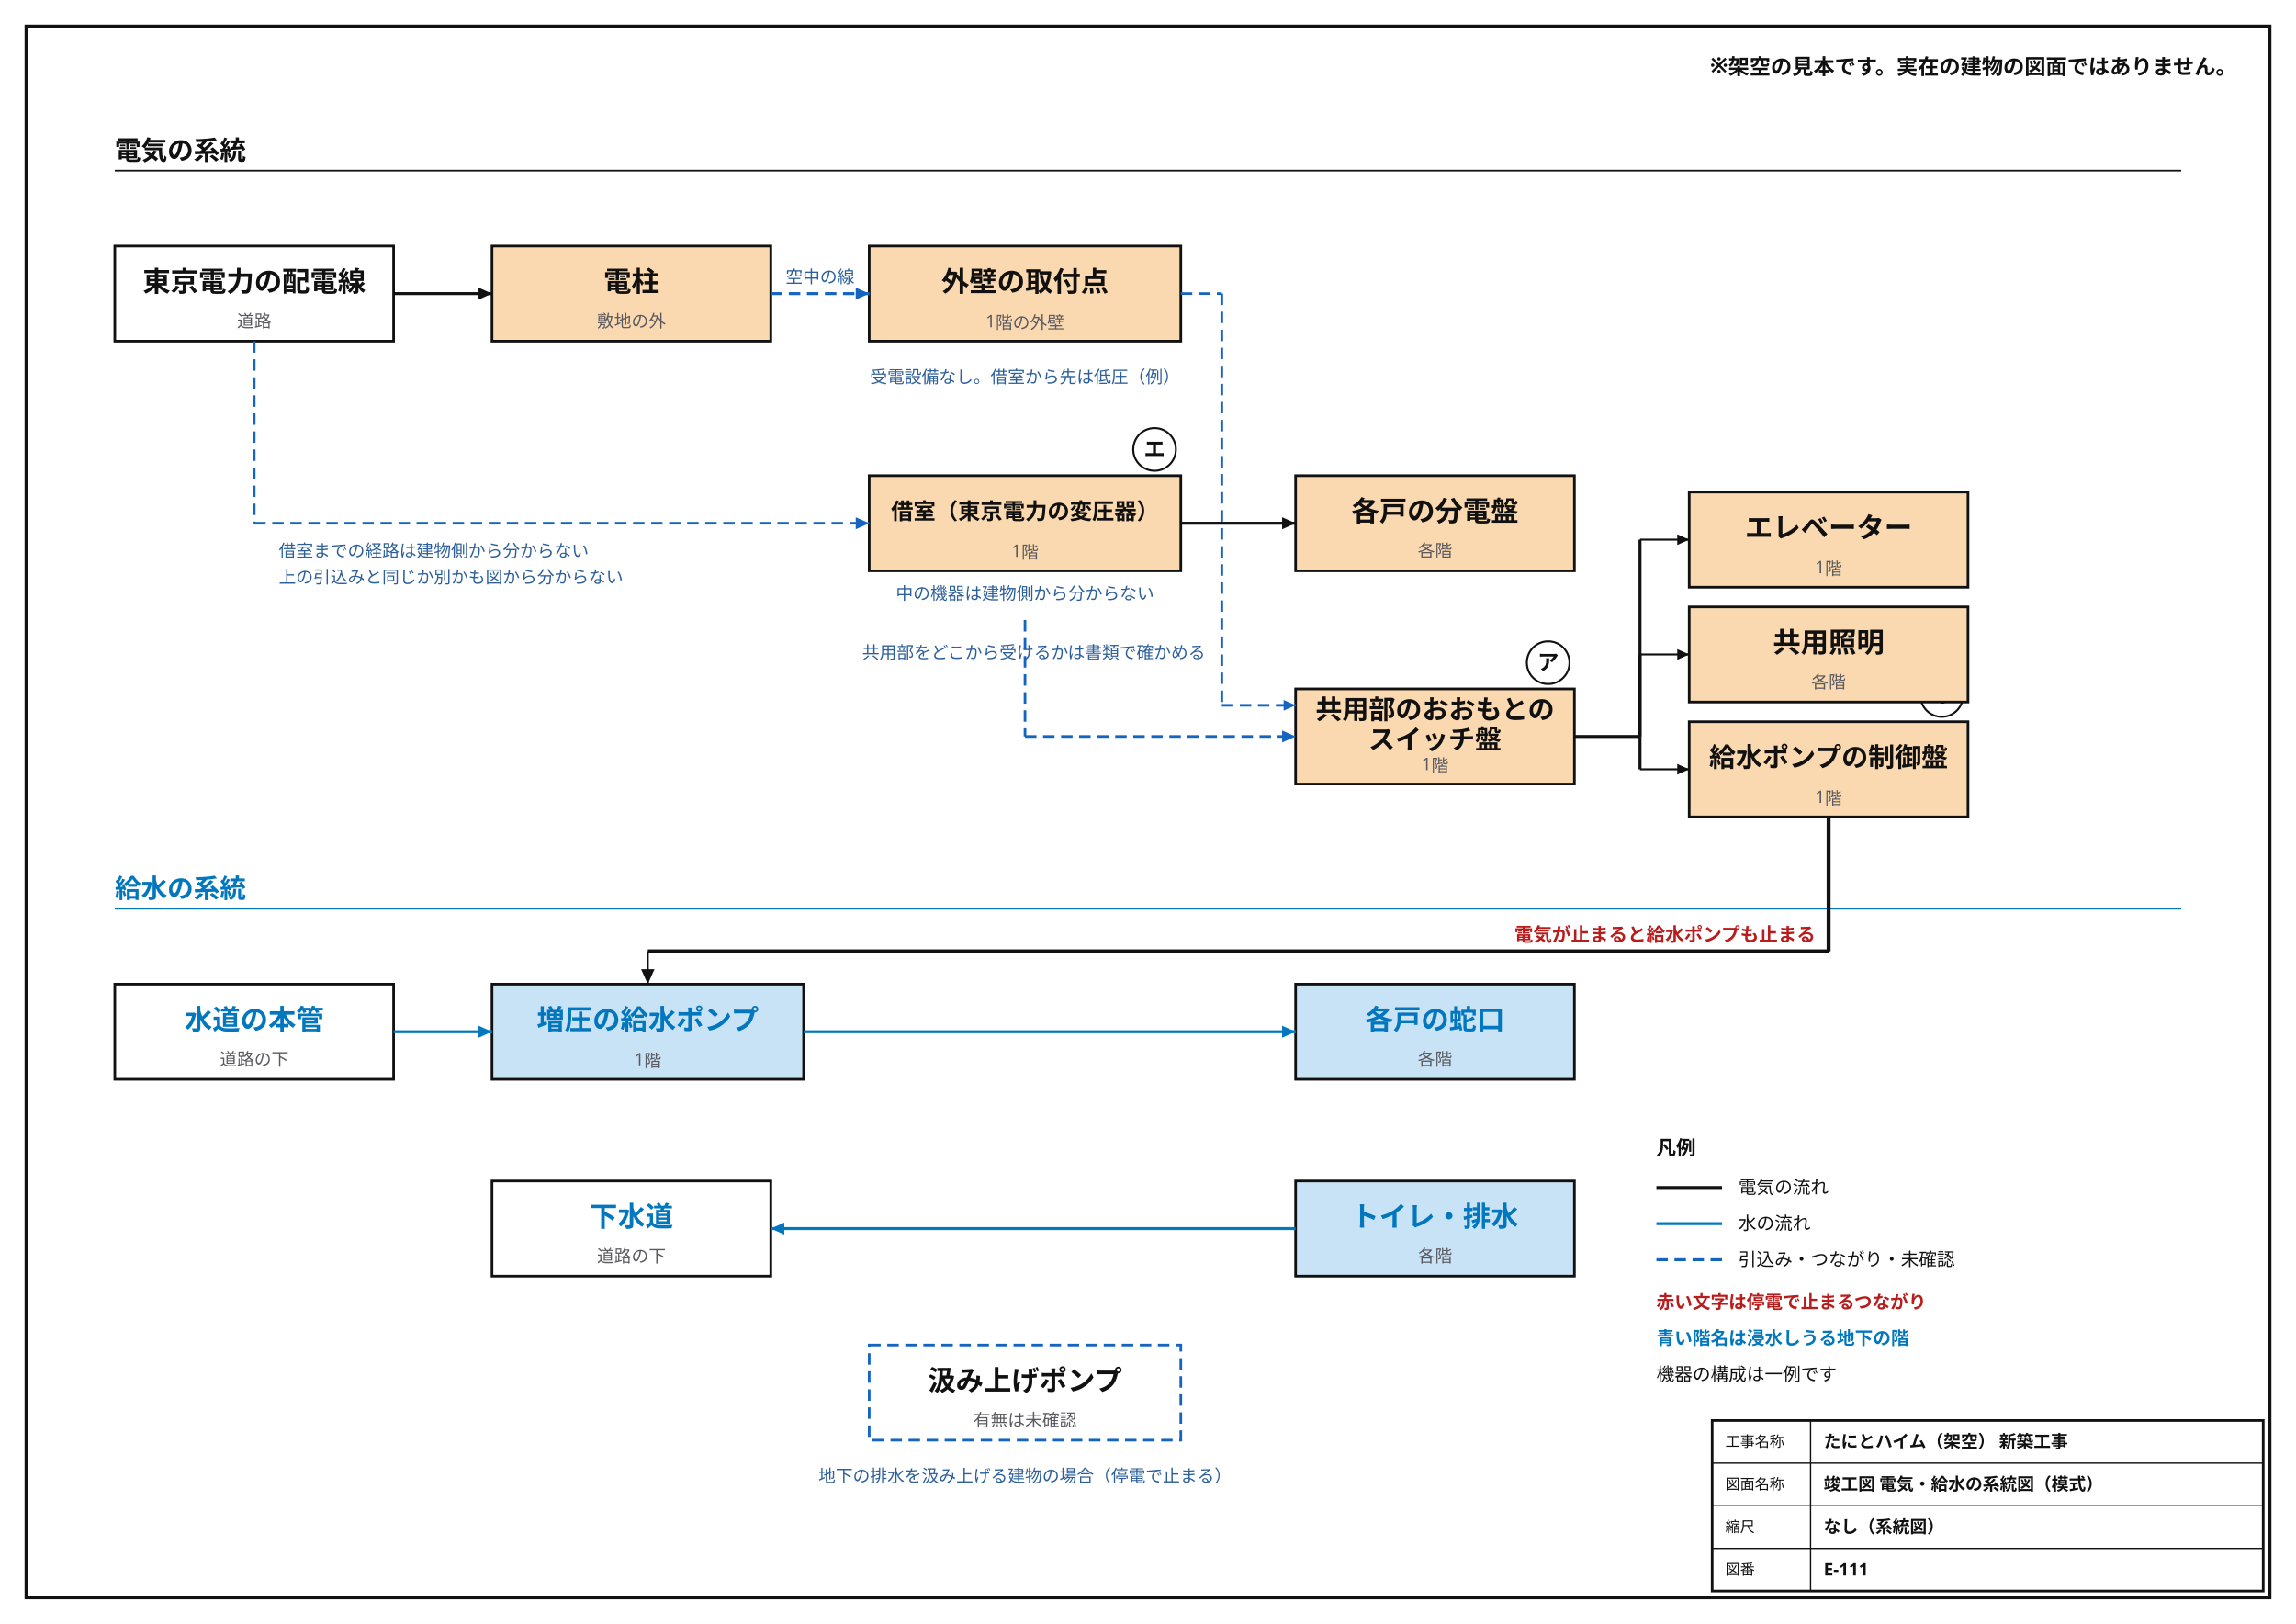
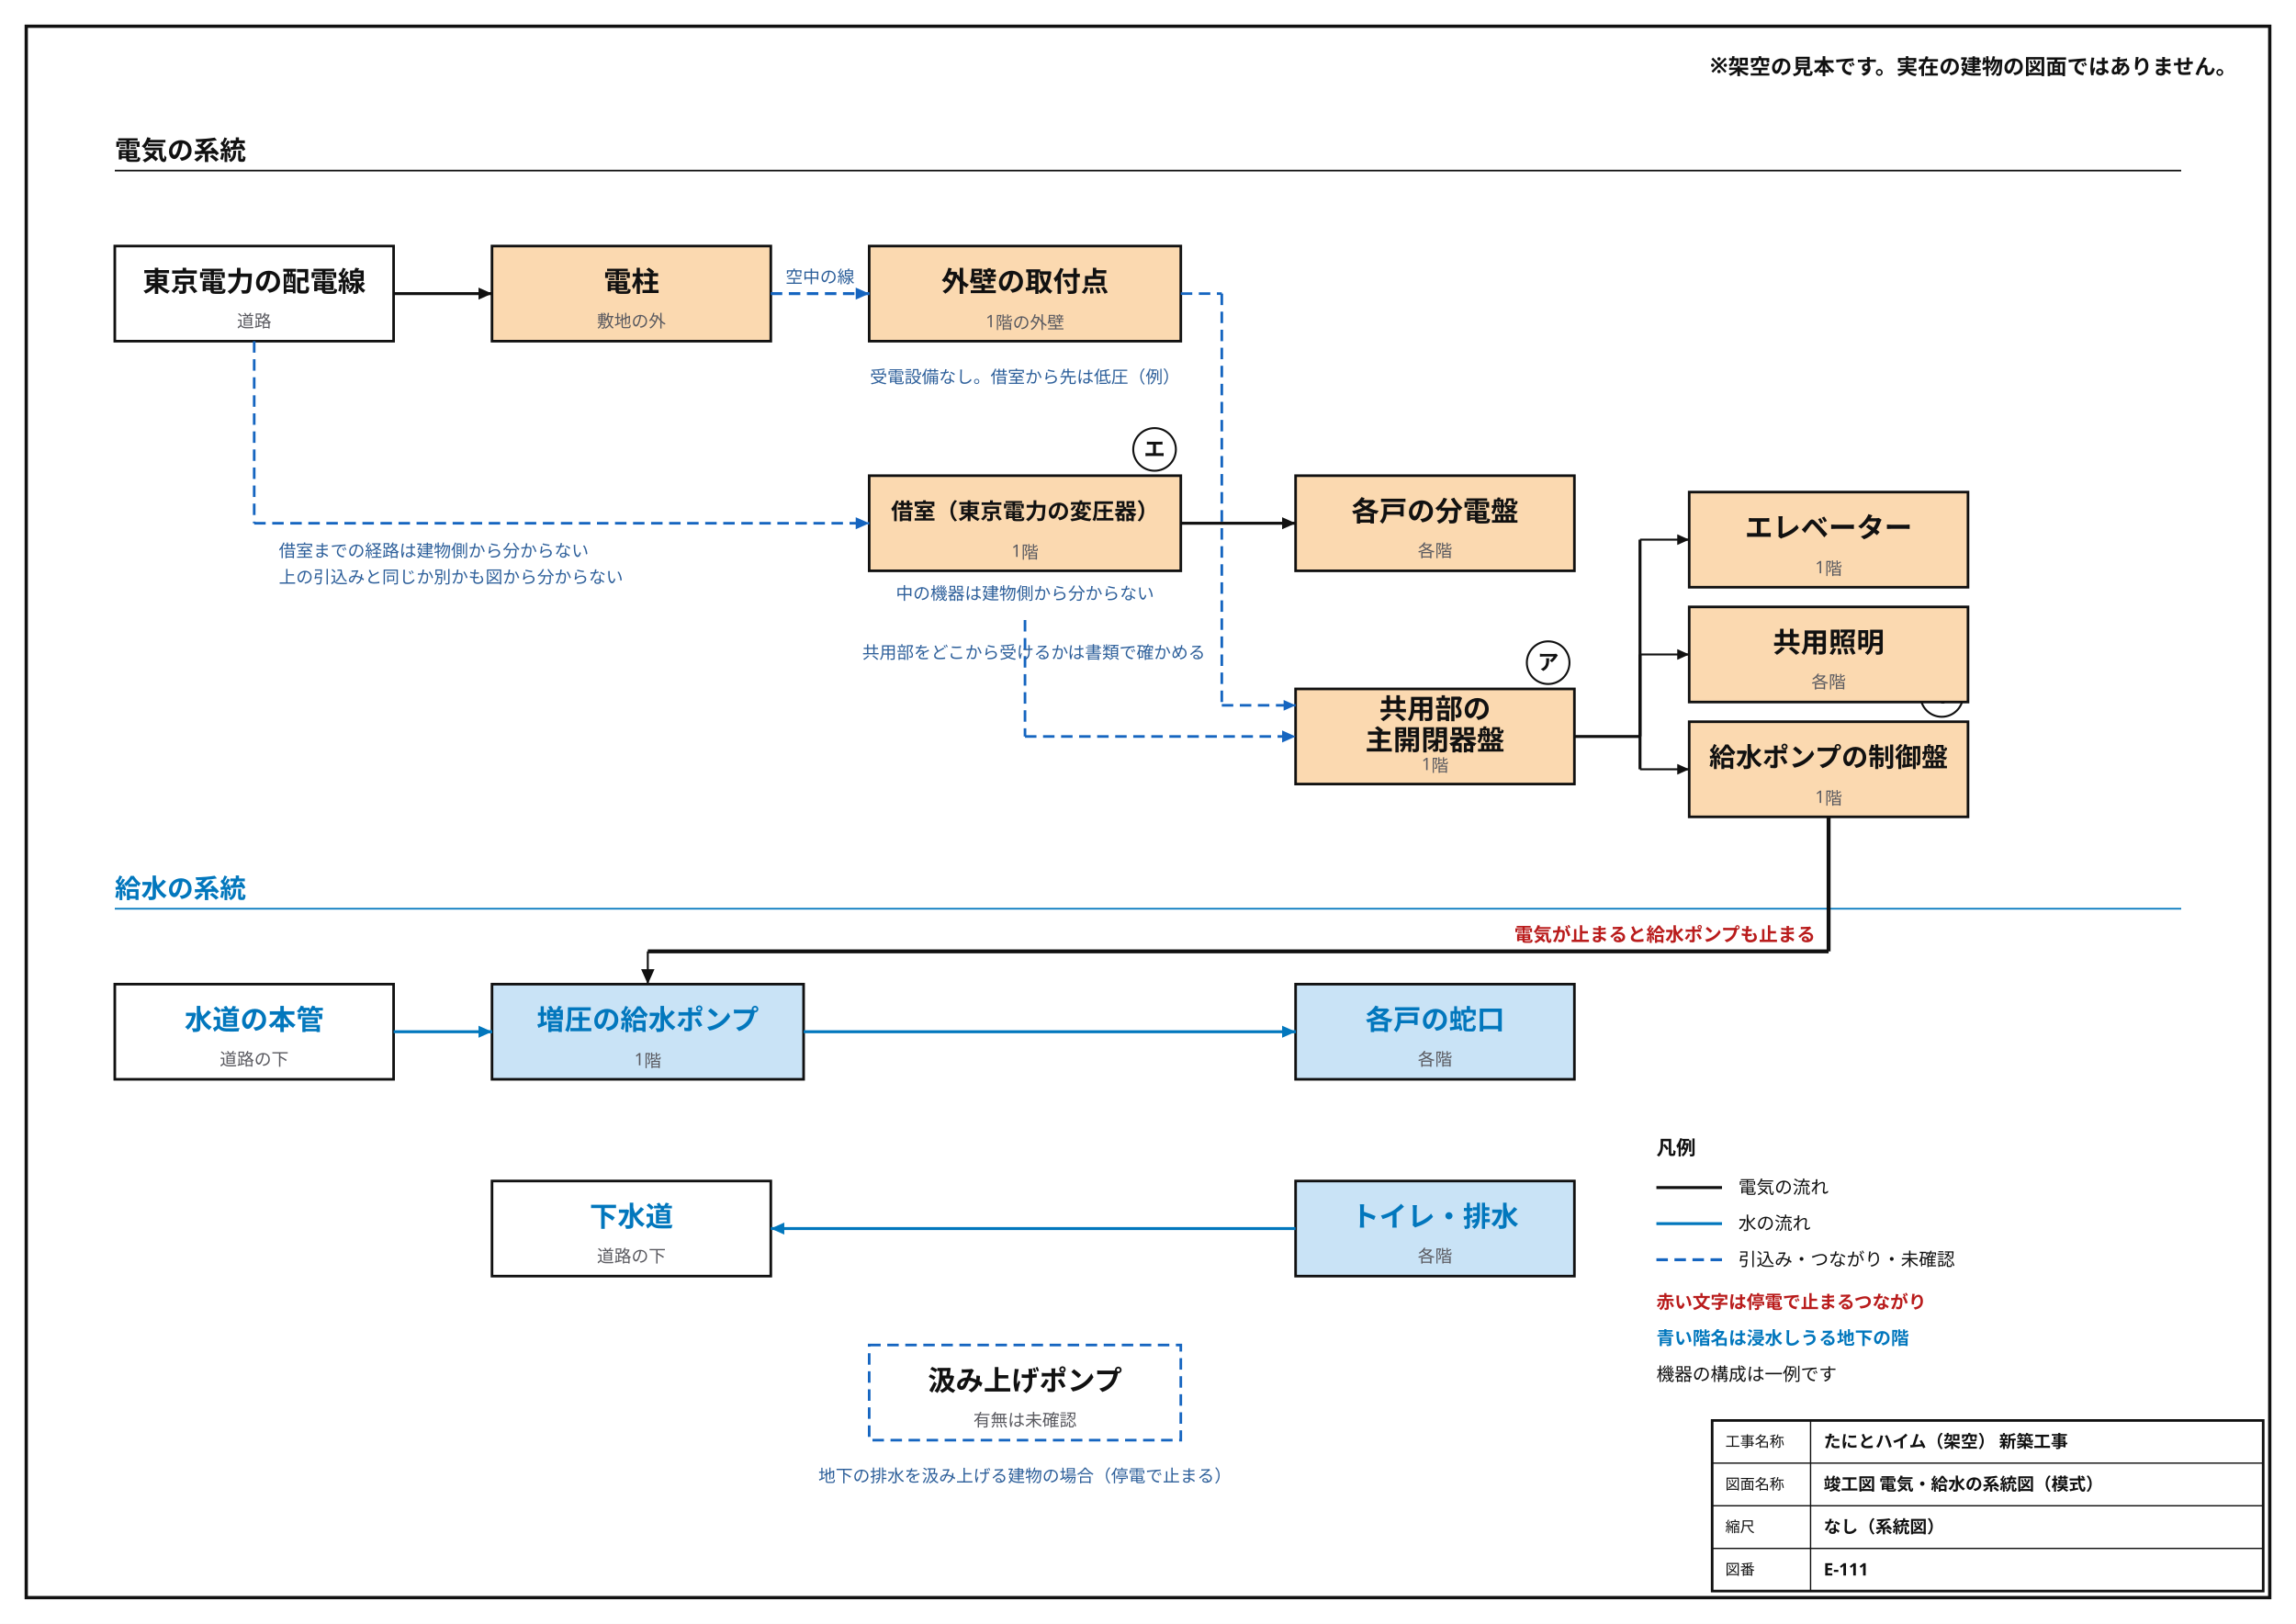
<svg xmlns="http://www.w3.org/2000/svg" viewBox="0 0 1400 990" width="1400" height="990">
  <rect width="1400" height="990" fill="#ffffff" />
  <polygon points="16.00,16.00 1384.00,16.00 1384.00,974.00 16.00,974.00" stroke="#111111" stroke-width="2" fill="none" />
  <text x="1364.00" y="44.33" font-size="13" text-anchor="end" fill="#111111" font-family="Hiragino Sans, Yu Gothic, Noto Sans JP, sans-serif" font-weight="600">※架空の見本です。実在の建物の図面ではありません。</text>
  <polygon points="1044.00,866.00 1380.00,866.00 1380.00,970.00 1044.00,970.00" stroke="#111111" stroke-width="1.6" fill="none" />
  <text x="1052.00" y="882.00" font-size="9" text-anchor="start" fill="#111111" font-family="Hiragino Sans, Yu Gothic, Noto Sans JP, sans-serif">工事名称</text>
  <text x="1112.00" y="882.50" font-size="10.5" text-anchor="start" fill="#111111" font-family="Hiragino Sans, Yu Gothic, Noto Sans JP, sans-serif" font-weight="600">たにとハイム（架空） 新築工事</text>
  <line x1="1044.00" y1="892.00" x2="1380.00" y2="892.00" stroke="#111111" stroke-width="0.8" fill="none" />
  <text x="1052.00" y="908.00" font-size="9" text-anchor="start" fill="#111111" font-family="Hiragino Sans, Yu Gothic, Noto Sans JP, sans-serif">図面名称</text>
  <text x="1112.00" y="908.50" font-size="10.5" text-anchor="start" fill="#111111" font-family="Hiragino Sans, Yu Gothic, Noto Sans JP, sans-serif" font-weight="600">竣工図 電気・給水の系統図（模式）</text>
  <line x1="1044.00" y1="918.00" x2="1380.00" y2="918.00" stroke="#111111" stroke-width="0.8" fill="none" />
  <text x="1052.00" y="934.00" font-size="9" text-anchor="start" fill="#111111" font-family="Hiragino Sans, Yu Gothic, Noto Sans JP, sans-serif">縮尺</text>
  <text x="1112.00" y="934.50" font-size="10.5" text-anchor="start" fill="#111111" font-family="Hiragino Sans, Yu Gothic, Noto Sans JP, sans-serif" font-weight="600">なし（系統図）</text>
  <line x1="1044.00" y1="944.00" x2="1380.00" y2="944.00" stroke="#111111" stroke-width="0.8" fill="none" />
  <text x="1052.00" y="960.00" font-size="9" text-anchor="start" fill="#111111" font-family="Hiragino Sans, Yu Gothic, Noto Sans JP, sans-serif">図番</text>
  <text x="1112.00" y="960.50" font-size="10.5" text-anchor="start" fill="#111111" font-family="Hiragino Sans, Yu Gothic, Noto Sans JP, sans-serif" font-weight="600">E-111</text>
  <line x1="1104.00" y1="866.00" x2="1104.00" y2="970.00" stroke="#111111" stroke-width="0.8" fill="none" />
  <text x="70.00" y="97.33" font-size="16" text-anchor="start" fill="#111111" font-family="Hiragino Sans, Yu Gothic, Noto Sans JP, sans-serif" font-weight="600">電気の系統</text>
  <line x1="70.00" y1="104.00" x2="1330.00" y2="104.00" stroke="#111111" stroke-width="1" fill="none" />
  <polygon points="70.00,150.00 240.00,150.00 240.00,208.00 70.00,208.00" stroke="#111111" stroke-width="1.6" fill="none" />
  <text x="155.00" y="177.67" font-size="17" text-anchor="middle" fill="#111111" font-family="Hiragino Sans, Yu Gothic, Noto Sans JP, sans-serif" font-weight="600">東京電力の配電線</text>
  <text x="155.00" y="199.50" font-size="10.5" text-anchor="middle" fill="#5a5a60" font-family="Hiragino Sans, Yu Gothic, Noto Sans JP, sans-serif">道路</text>
  <polygon points="300.00,150.00 470.00,150.00 470.00,208.00 300.00,208.00" fill="#fbd9b0" stroke="none" />
  <polygon points="300.00,150.00 470.00,150.00 470.00,208.00 300.00,208.00" stroke="#111111" stroke-width="1.6" fill="none" />
  <text x="385.00" y="177.67" font-size="17" text-anchor="middle" fill="#111111" font-family="Hiragino Sans, Yu Gothic, Noto Sans JP, sans-serif" font-weight="600">電柱</text>
  <text x="385.00" y="199.50" font-size="10.5" text-anchor="middle" fill="#5a5a60" font-family="Hiragino Sans, Yu Gothic, Noto Sans JP, sans-serif">敷地の外</text>
  <line x1="240.00" y1="179.00" x2="300.00" y2="179.00" stroke="#111111" stroke-width="1.8" fill="none" />
  <line x1="299.00" y1="179.00" x2="300.00" y2="179.00" stroke="#111111" stroke-width="1.2" fill="none" />
  <polygon points="300.00,179.00 291.78,182.67 291.78,175.33" fill="#111111" stroke="none" />
  <polygon points="530.00,150.00 720.00,150.00 720.00,208.00 530.00,208.00" fill="#fbd9b0" stroke="none" />
  <polygon points="530.00,150.00 720.00,150.00 720.00,208.00 530.00,208.00" stroke="#111111" stroke-width="1.6" fill="none" />
  <text x="625.00" y="177.67" font-size="17" text-anchor="middle" fill="#111111" font-family="Hiragino Sans, Yu Gothic, Noto Sans JP, sans-serif" font-weight="600">外壁の取付点</text>
  <text x="625.00" y="199.50" font-size="10.5" text-anchor="middle" fill="#5a5a60" font-family="Hiragino Sans, Yu Gothic, Noto Sans JP, sans-serif">1階の外壁</text>
  <line x1="470.00" y1="179.00" x2="530.00" y2="179.00" stroke="#1565c0" stroke-width="1.8" stroke-dasharray="7 4" fill="none" />
  <line x1="529.00" y1="179.00" x2="530.00" y2="179.00" stroke="#1565c0" stroke-width="1.6" stroke-dasharray="7 4" fill="none" />
  <polygon points="530.00,179.00 521.78,182.67 521.78,175.33" fill="#1565c0" stroke="none" />
  <text x="500.00" y="172.50" font-size="10.5" text-anchor="middle" fill="#2d5f9a" font-family="Hiragino Sans, Yu Gothic, Noto Sans JP, sans-serif">空中の線</text>
  <polygon points="530.00,290.00 720.00,290.00 720.00,348.00 530.00,348.00" fill="#fbd9b0" stroke="none" />
  <polygon points="530.00,290.00 720.00,290.00 720.00,348.00 530.00,348.00" stroke="#111111" stroke-width="1.6" fill="none" />
  <text x="625.00" y="316.54" font-size="13.617" text-anchor="middle" fill="#111111" font-family="Hiragino Sans, Yu Gothic, Noto Sans JP, sans-serif" font-weight="600">借室（東京電力の変圧器）</text>
  <text x="625.00" y="339.50" font-size="10.5" text-anchor="middle" fill="#5a5a60" font-family="Hiragino Sans, Yu Gothic, Noto Sans JP, sans-serif">1階</text>
  <circle cx="704.00" cy="274.00" r="13.00" stroke="#111111" stroke-width="1.2" fill="none" />
  <text x="704.00" y="278.33" font-size="13" text-anchor="middle" fill="#111111" font-family="Hiragino Sans, Yu Gothic, Noto Sans JP, sans-serif" font-weight="600">エ</text>
  <text x="625.00" y="365.50" font-size="10.5" text-anchor="middle" fill="#2d5f9a" font-family="Hiragino Sans, Yu Gothic, Noto Sans JP, sans-serif">中の機器は建物側から分からない</text>
  <polygon points="790.00,290.00 960.00,290.00 960.00,348.00 790.00,348.00" fill="#fbd9b0" stroke="none" />
  <polygon points="790.00,290.00 960.00,290.00 960.00,348.00 790.00,348.00" stroke="#111111" stroke-width="1.6" fill="none" />
  <text x="875.00" y="317.67" font-size="17" text-anchor="middle" fill="#111111" font-family="Hiragino Sans, Yu Gothic, Noto Sans JP, sans-serif" font-weight="600">各戸の分電盤</text>
  <text x="875.00" y="339.50" font-size="10.5" text-anchor="middle" fill="#5a5a60" font-family="Hiragino Sans, Yu Gothic, Noto Sans JP, sans-serif">各階</text>
  <line x1="155.00" y1="208.00" x2="155.00" y2="319.00" stroke="#1565c0" stroke-width="1.6" stroke-dasharray="7 4" fill="none" />
  <line x1="155.00" y1="319.00" x2="530.00" y2="319.00" stroke="#1565c0" stroke-width="1.6" stroke-dasharray="7 4" fill="none" />
  <polygon points="530.00,319.00 521.78,322.67 521.78,315.33" fill="#1565c0" stroke="none" />
  <text x="170.00" y="339.50" font-size="10.5" text-anchor="start" fill="#2d5f9a" font-family="Hiragino Sans, Yu Gothic, Noto Sans JP, sans-serif">借室までの経路は建物側から分からない</text>
  <text x="170.00" y="355.50" font-size="10.5" text-anchor="start" fill="#2d5f9a" font-family="Hiragino Sans, Yu Gothic, Noto Sans JP, sans-serif">上の引込みと同じか別かも図から分からない</text>
  <line x1="720.00" y1="319.00" x2="790.00" y2="319.00" stroke="#111111" stroke-width="1.8" fill="none" />
  <line x1="789.00" y1="319.00" x2="790.00" y2="319.00" stroke="#111111" stroke-width="1.2" fill="none" />
  <polygon points="790.00,319.00 781.78,322.67 781.78,315.33" fill="#111111" stroke="none" />
  <text x="625.00" y="233.50" font-size="10.5" text-anchor="middle" fill="#2d5f9a" font-family="Hiragino Sans, Yu Gothic, Noto Sans JP, sans-serif">受電設備なし。借室から先は低圧（例）</text>
  <polygon points="790.00,420.00 960.00,420.00 960.00,478.00 790.00,478.00" fill="#fbd9b0" stroke="none" />
  <polygon points="790.00,420.00 960.00,420.00 960.00,478.00 790.00,478.00" stroke="#111111" stroke-width="1.6" fill="none" />
-   <text x="875.00" y="438.29" font-size="16.244" text-anchor="middle" fill="#111111" font-family="Hiragino Sans, Yu Gothic, Noto Sans JP, sans-serif" font-weight="600">共用部のおおもとの</text>
-   <text x="875.00" y="456.54" font-size="16.244" text-anchor="middle" fill="#111111" font-family="Hiragino Sans, Yu Gothic, Noto Sans JP, sans-serif" font-weight="600">スイッチ盤</text>
+   <text x="875.00" y="438.17" font-size="17" text-anchor="middle" fill="#111111" font-family="Hiragino Sans, Yu Gothic, Noto Sans JP, sans-serif" font-weight="600">共用部の</text>
+   <text x="875.00" y="457.17" font-size="17" text-anchor="middle" fill="#111111" font-family="Hiragino Sans, Yu Gothic, Noto Sans JP, sans-serif" font-weight="600">主開閉器盤</text>
  <text x="875.00" y="469.50" font-size="10.5" text-anchor="middle" fill="#5a5a60" font-family="Hiragino Sans, Yu Gothic, Noto Sans JP, sans-serif">1階</text>
  <circle cx="944.00" cy="404.00" r="13.00" stroke="#111111" stroke-width="1.2" fill="none" />
  <text x="944.00" y="408.33" font-size="13" text-anchor="middle" fill="#111111" font-family="Hiragino Sans, Yu Gothic, Noto Sans JP, sans-serif" font-weight="600">ア</text>
  <line x1="625.00" y1="378.00" x2="625.00" y2="449.00" stroke="#1565c0" stroke-width="1.6" stroke-dasharray="7 4" fill="none" />
  <line x1="625.00" y1="449.00" x2="790.00" y2="449.00" stroke="#1565c0" stroke-width="1.6" stroke-dasharray="7 4" fill="none" />
  <polygon points="790.00,449.00 781.78,452.67 781.78,445.33" fill="#1565c0" stroke="none" />
  <line x1="720.00" y1="179.00" x2="745.00" y2="179.00" stroke="#1565c0" stroke-width="1.6" stroke-dasharray="7 4" fill="none" />
  <line x1="745.00" y1="179.00" x2="745.00" y2="430.00" stroke="#1565c0" stroke-width="1.6" stroke-dasharray="7 4" fill="none" />
  <line x1="745.00" y1="430.00" x2="790.00" y2="430.00" stroke="#1565c0" stroke-width="1.6" stroke-dasharray="7 4" fill="none" />
  <polygon points="790.00,430.00 782.70,433.26 782.70,426.74" fill="#1565c0" stroke="none" />
  <text x="735.00" y="401.50" font-size="10.5" text-anchor="end" fill="#2d5f9a" font-family="Hiragino Sans, Yu Gothic, Noto Sans JP, sans-serif">共用部をどこから受けるかは書類で確かめる</text>
  <polygon points="1030.00,440.00 1200.00,440.00 1200.00,498.00 1030.00,498.00" fill="#fbd9b0" stroke="none" />
  <polygon points="1030.00,440.00 1200.00,440.00 1200.00,498.00 1030.00,498.00" stroke="#111111" stroke-width="1.6" fill="none" />
  <text x="1115.00" y="467.41" font-size="16.244" text-anchor="middle" fill="#111111" font-family="Hiragino Sans, Yu Gothic, Noto Sans JP, sans-serif" font-weight="600">給水ポンプの制御盤</text>
  <text x="1115.00" y="489.50" font-size="10.5" text-anchor="middle" fill="#5a5a60" font-family="Hiragino Sans, Yu Gothic, Noto Sans JP, sans-serif">1階</text>
  <circle cx="1184.00" cy="424.00" r="13.00" stroke="#111111" stroke-width="1.2" fill="none" />
  <text x="1184.00" y="428.33" font-size="13" text-anchor="middle" fill="#111111" font-family="Hiragino Sans, Yu Gothic, Noto Sans JP, sans-serif" font-weight="600">イ</text>
  <line x1="960.00" y1="449.00" x2="1000.00" y2="449.00" stroke="#111111" stroke-width="1.8" fill="none" />
  <line x1="1000.00" y1="449.00" x2="1000.00" y2="469.00" stroke="#111111" stroke-width="1.8" fill="none" />
  <line x1="1000.00" y1="469.00" x2="1030.00" y2="469.00" stroke="#111111" stroke-width="1.2" fill="none" />
  <polygon points="1030.00,469.00 1022.70,472.26 1022.70,465.74" fill="#111111" stroke="none" />
  <polygon points="1030.00,300.00 1200.00,300.00 1200.00,358.00 1030.00,358.00" fill="#fbd9b0" stroke="none" />
  <polygon points="1030.00,300.00 1200.00,300.00 1200.00,358.00 1030.00,358.00" stroke="#111111" stroke-width="1.6" fill="none" />
  <text x="1115.00" y="327.67" font-size="17" text-anchor="middle" fill="#111111" font-family="Hiragino Sans, Yu Gothic, Noto Sans JP, sans-serif" font-weight="600">エレベーター</text>
  <text x="1115.00" y="349.50" font-size="10.5" text-anchor="middle" fill="#5a5a60" font-family="Hiragino Sans, Yu Gothic, Noto Sans JP, sans-serif">1階</text>
  <line x1="1000.00" y1="449.00" x2="1000.00" y2="329.00" stroke="#111111" stroke-width="1.8" fill="none" />
  <line x1="1000.00" y1="329.00" x2="1030.00" y2="329.00" stroke="#111111" stroke-width="1.2" fill="none" />
  <polygon points="1030.00,329.00 1022.70,332.26 1022.70,325.74" fill="#111111" stroke="none" />
  <polygon points="1030.00,370.00 1200.00,370.00 1200.00,428.00 1030.00,428.00" fill="#fbd9b0" stroke="none" />
  <polygon points="1030.00,370.00 1200.00,370.00 1200.00,428.00 1030.00,428.00" stroke="#111111" stroke-width="1.6" fill="none" />
  <text x="1115.00" y="397.67" font-size="17" text-anchor="middle" fill="#111111" font-family="Hiragino Sans, Yu Gothic, Noto Sans JP, sans-serif" font-weight="600">共用照明</text>
  <text x="1115.00" y="419.50" font-size="10.5" text-anchor="middle" fill="#5a5a60" font-family="Hiragino Sans, Yu Gothic, Noto Sans JP, sans-serif">各階</text>
  <line x1="1000.00" y1="449.00" x2="1000.00" y2="399.00" stroke="#111111" stroke-width="1.8" fill="none" />
  <line x1="1000.00" y1="399.00" x2="1030.00" y2="399.00" stroke="#111111" stroke-width="1.2" fill="none" />
  <polygon points="1030.00,399.00 1022.70,402.26 1022.70,395.74" fill="#111111" stroke="none" />
  <text x="70.00" y="547.33" font-size="16" text-anchor="start" fill="#0277bd" font-family="Hiragino Sans, Yu Gothic, Noto Sans JP, sans-serif" font-weight="600">給水の系統</text>
  <line x1="70.00" y1="554.00" x2="1330.00" y2="554.00" stroke="#0277bd" stroke-width="1" fill="none" />
  <polygon points="70.00,600.00 240.00,600.00 240.00,658.00 70.00,658.00" stroke="#111111" stroke-width="1.6" fill="none" />
  <text x="155.00" y="627.67" font-size="17" text-anchor="middle" fill="#0277bd" font-family="Hiragino Sans, Yu Gothic, Noto Sans JP, sans-serif" font-weight="600">水道の本管</text>
  <text x="155.00" y="649.50" font-size="10.5" text-anchor="middle" fill="#5a5a60" font-family="Hiragino Sans, Yu Gothic, Noto Sans JP, sans-serif">道路の下</text>
  <polygon points="300.00,600.00 490.00,600.00 490.00,658.00 300.00,658.00" fill="#c9e3f6" stroke="none" />
  <polygon points="300.00,600.00 490.00,600.00 490.00,658.00 300.00,658.00" stroke="#111111" stroke-width="1.6" fill="none" />
  <text x="395.00" y="627.67" font-size="17" text-anchor="middle" fill="#0277bd" font-family="Hiragino Sans, Yu Gothic, Noto Sans JP, sans-serif" font-weight="600">増圧の給水ポンプ</text>
  <text x="395.00" y="649.50" font-size="10.5" text-anchor="middle" fill="#5a5a60" font-family="Hiragino Sans, Yu Gothic, Noto Sans JP, sans-serif">1階</text>
  <line x1="240.00" y1="629.00" x2="300.00" y2="629.00" stroke="#0277bd" stroke-width="1.8" fill="none" />
  <line x1="299.00" y1="629.00" x2="300.00" y2="629.00" stroke="#0277bd" stroke-width="1.8" fill="none" />
  <polygon points="300.00,629.00 291.78,632.67 291.78,625.33" fill="#0277bd" stroke="none" />
  <polygon points="790.00,600.00 960.00,600.00 960.00,658.00 790.00,658.00" fill="#c9e3f6" stroke="none" />
  <polygon points="790.00,600.00 960.00,600.00 960.00,658.00 790.00,658.00" stroke="#111111" stroke-width="1.6" fill="none" />
  <text x="875.00" y="627.67" font-size="17" text-anchor="middle" fill="#0277bd" font-family="Hiragino Sans, Yu Gothic, Noto Sans JP, sans-serif" font-weight="600">各戸の蛇口</text>
  <text x="875.00" y="649.50" font-size="10.5" text-anchor="middle" fill="#5a5a60" font-family="Hiragino Sans, Yu Gothic, Noto Sans JP, sans-serif">各階</text>
  <line x1="490.00" y1="629.00" x2="790.00" y2="629.00" stroke="#0277bd" stroke-width="1.8" fill="none" />
  <line x1="789.00" y1="629.00" x2="790.00" y2="629.00" stroke="#0277bd" stroke-width="1.8" fill="none" />
  <polygon points="790.00,629.00 781.78,632.67 781.78,625.33" fill="#0277bd" stroke="none" />
  <polygon points="790.00,720.00 960.00,720.00 960.00,778.00 790.00,778.00" fill="#c9e3f6" stroke="none" />
  <polygon points="790.00,720.00 960.00,720.00 960.00,778.00 790.00,778.00" stroke="#111111" stroke-width="1.6" fill="none" />
  <text x="875.00" y="747.67" font-size="17" text-anchor="middle" fill="#0277bd" font-family="Hiragino Sans, Yu Gothic, Noto Sans JP, sans-serif" font-weight="600">トイレ・排水</text>
  <text x="875.00" y="769.50" font-size="10.5" text-anchor="middle" fill="#5a5a60" font-family="Hiragino Sans, Yu Gothic, Noto Sans JP, sans-serif">各階</text>
  <polygon points="300.00,720.00 470.00,720.00 470.00,778.00 300.00,778.00" stroke="#111111" stroke-width="1.6" fill="none" />
  <text x="385.00" y="747.67" font-size="17" text-anchor="middle" fill="#0277bd" font-family="Hiragino Sans, Yu Gothic, Noto Sans JP, sans-serif" font-weight="600">下水道</text>
  <text x="385.00" y="769.50" font-size="10.5" text-anchor="middle" fill="#5a5a60" font-family="Hiragino Sans, Yu Gothic, Noto Sans JP, sans-serif">道路の下</text>
  <line x1="790.00" y1="749.00" x2="470.00" y2="749.00" stroke="#0277bd" stroke-width="1.8" fill="none" />
  <polygon points="470.00,749.00 478.22,745.33 478.22,752.67" fill="#0277bd" stroke="none" />
  <polygon points="530.00,820.00 720.00,820.00 720.00,878.00 530.00,878.00" stroke="#1565c0" stroke-width="1.6" stroke-dasharray="7 4" fill="none" />
  <text x="625.00" y="847.67" font-size="17" text-anchor="middle" fill="#111111" font-family="Hiragino Sans, Yu Gothic, Noto Sans JP, sans-serif" font-weight="600">汲み上げポンプ</text>
  <text x="625.00" y="869.50" font-size="10.5" text-anchor="middle" fill="#5a5a60" font-family="Hiragino Sans, Yu Gothic, Noto Sans JP, sans-serif">有無は未確認</text>
  <text x="625.00" y="903.50" font-size="10.5" text-anchor="middle" fill="#2d5f9a" font-family="Hiragino Sans, Yu Gothic, Noto Sans JP, sans-serif">地下の排水を汲み上げる建物の場合（停電で止まる）</text>
  <line x1="1115.00" y1="498.00" x2="1115.00" y2="580.00" stroke="#111111" stroke-width="2.4" fill="none" />
  <line x1="1115.00" y1="580.00" x2="395.00" y2="580.00" stroke="#111111" stroke-width="2.4" fill="none" />
  <line x1="395.00" y1="580.00" x2="395.00" y2="600.00" stroke="#111111" stroke-width="1.2" fill="none" />
  <polygon points="395.00,600.00 390.92,590.87 399.08,590.87" fill="#111111" stroke="none" />
  <text x="1107.00" y="573.83" font-size="11.5" text-anchor="end" fill="#b91c1c" font-family="Hiragino Sans, Yu Gothic, Noto Sans JP, sans-serif" font-weight="600">電気が止まると給水ポンプも止まる</text>
  <text x="1010.00" y="704.00" font-size="12" text-anchor="start" fill="#111111" font-family="Hiragino Sans, Yu Gothic, Noto Sans JP, sans-serif" font-weight="600">凡例</text>
  <line x1="1010.00" y1="724.00" x2="1050.00" y2="724.00" stroke="#111111" stroke-width="1.8" fill="none" />
  <text x="1060.00" y="727.67" font-size="11" text-anchor="start" fill="#111111" font-family="Hiragino Sans, Yu Gothic, Noto Sans JP, sans-serif">電気の流れ</text>
  <line x1="1010.00" y1="746.00" x2="1050.00" y2="746.00" stroke="#0277bd" stroke-width="1.8" fill="none" />
  <text x="1060.00" y="749.67" font-size="11" text-anchor="start" fill="#111111" font-family="Hiragino Sans, Yu Gothic, Noto Sans JP, sans-serif">水の流れ</text>
  <line x1="1010.00" y1="768.00" x2="1050.00" y2="768.00" stroke="#1565c0" stroke-width="1.8" stroke-dasharray="7 4" fill="none" />
  <text x="1060.00" y="771.67" font-size="11" text-anchor="start" fill="#111111" font-family="Hiragino Sans, Yu Gothic, Noto Sans JP, sans-serif">引込み・つながり・未確認</text>
  <text x="1010.00" y="797.67" font-size="11" text-anchor="start" fill="#b91c1c" font-family="Hiragino Sans, Yu Gothic, Noto Sans JP, sans-serif" font-weight="600">赤い文字は停電で止まるつながり</text>
  <text x="1010.00" y="819.67" font-size="11" text-anchor="start" fill="#0277bd" font-family="Hiragino Sans, Yu Gothic, Noto Sans JP, sans-serif" font-weight="600">青い階名は浸水しうる地下の階</text>
  <text x="1010.00" y="841.67" font-size="11" text-anchor="start" fill="#111111" font-family="Hiragino Sans, Yu Gothic, Noto Sans JP, sans-serif">機器の構成は一例です</text>
</svg>
